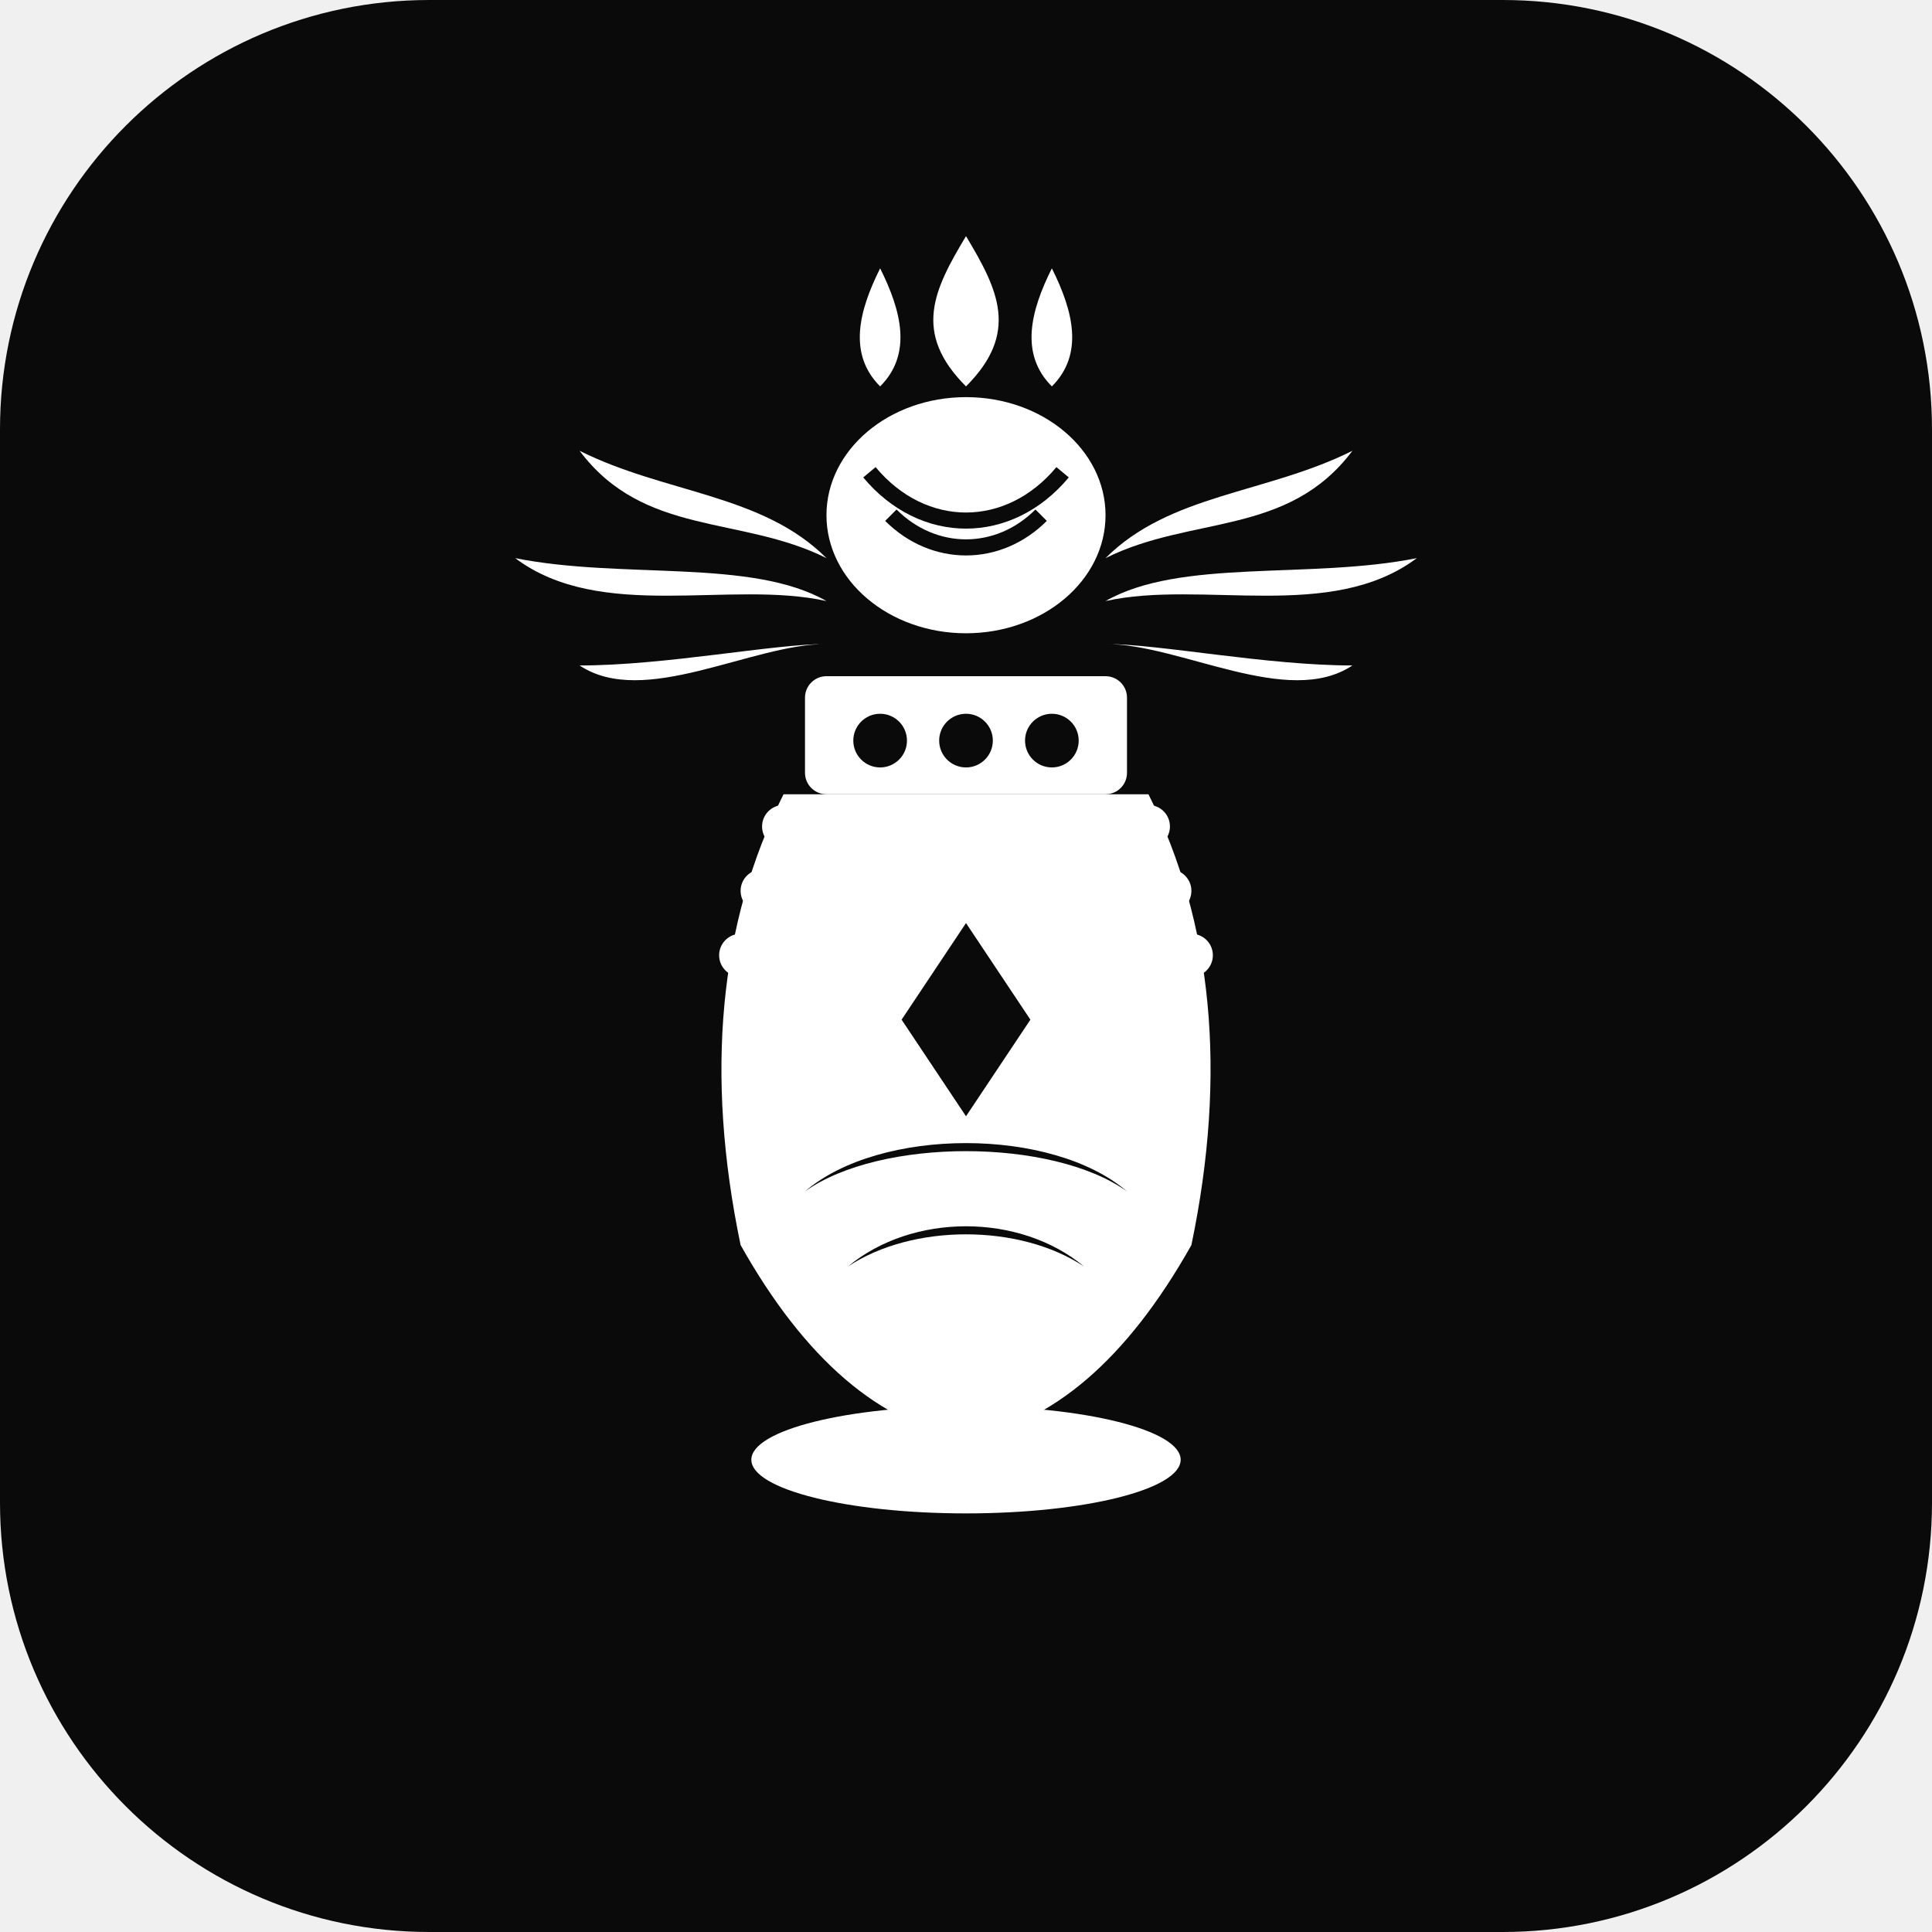
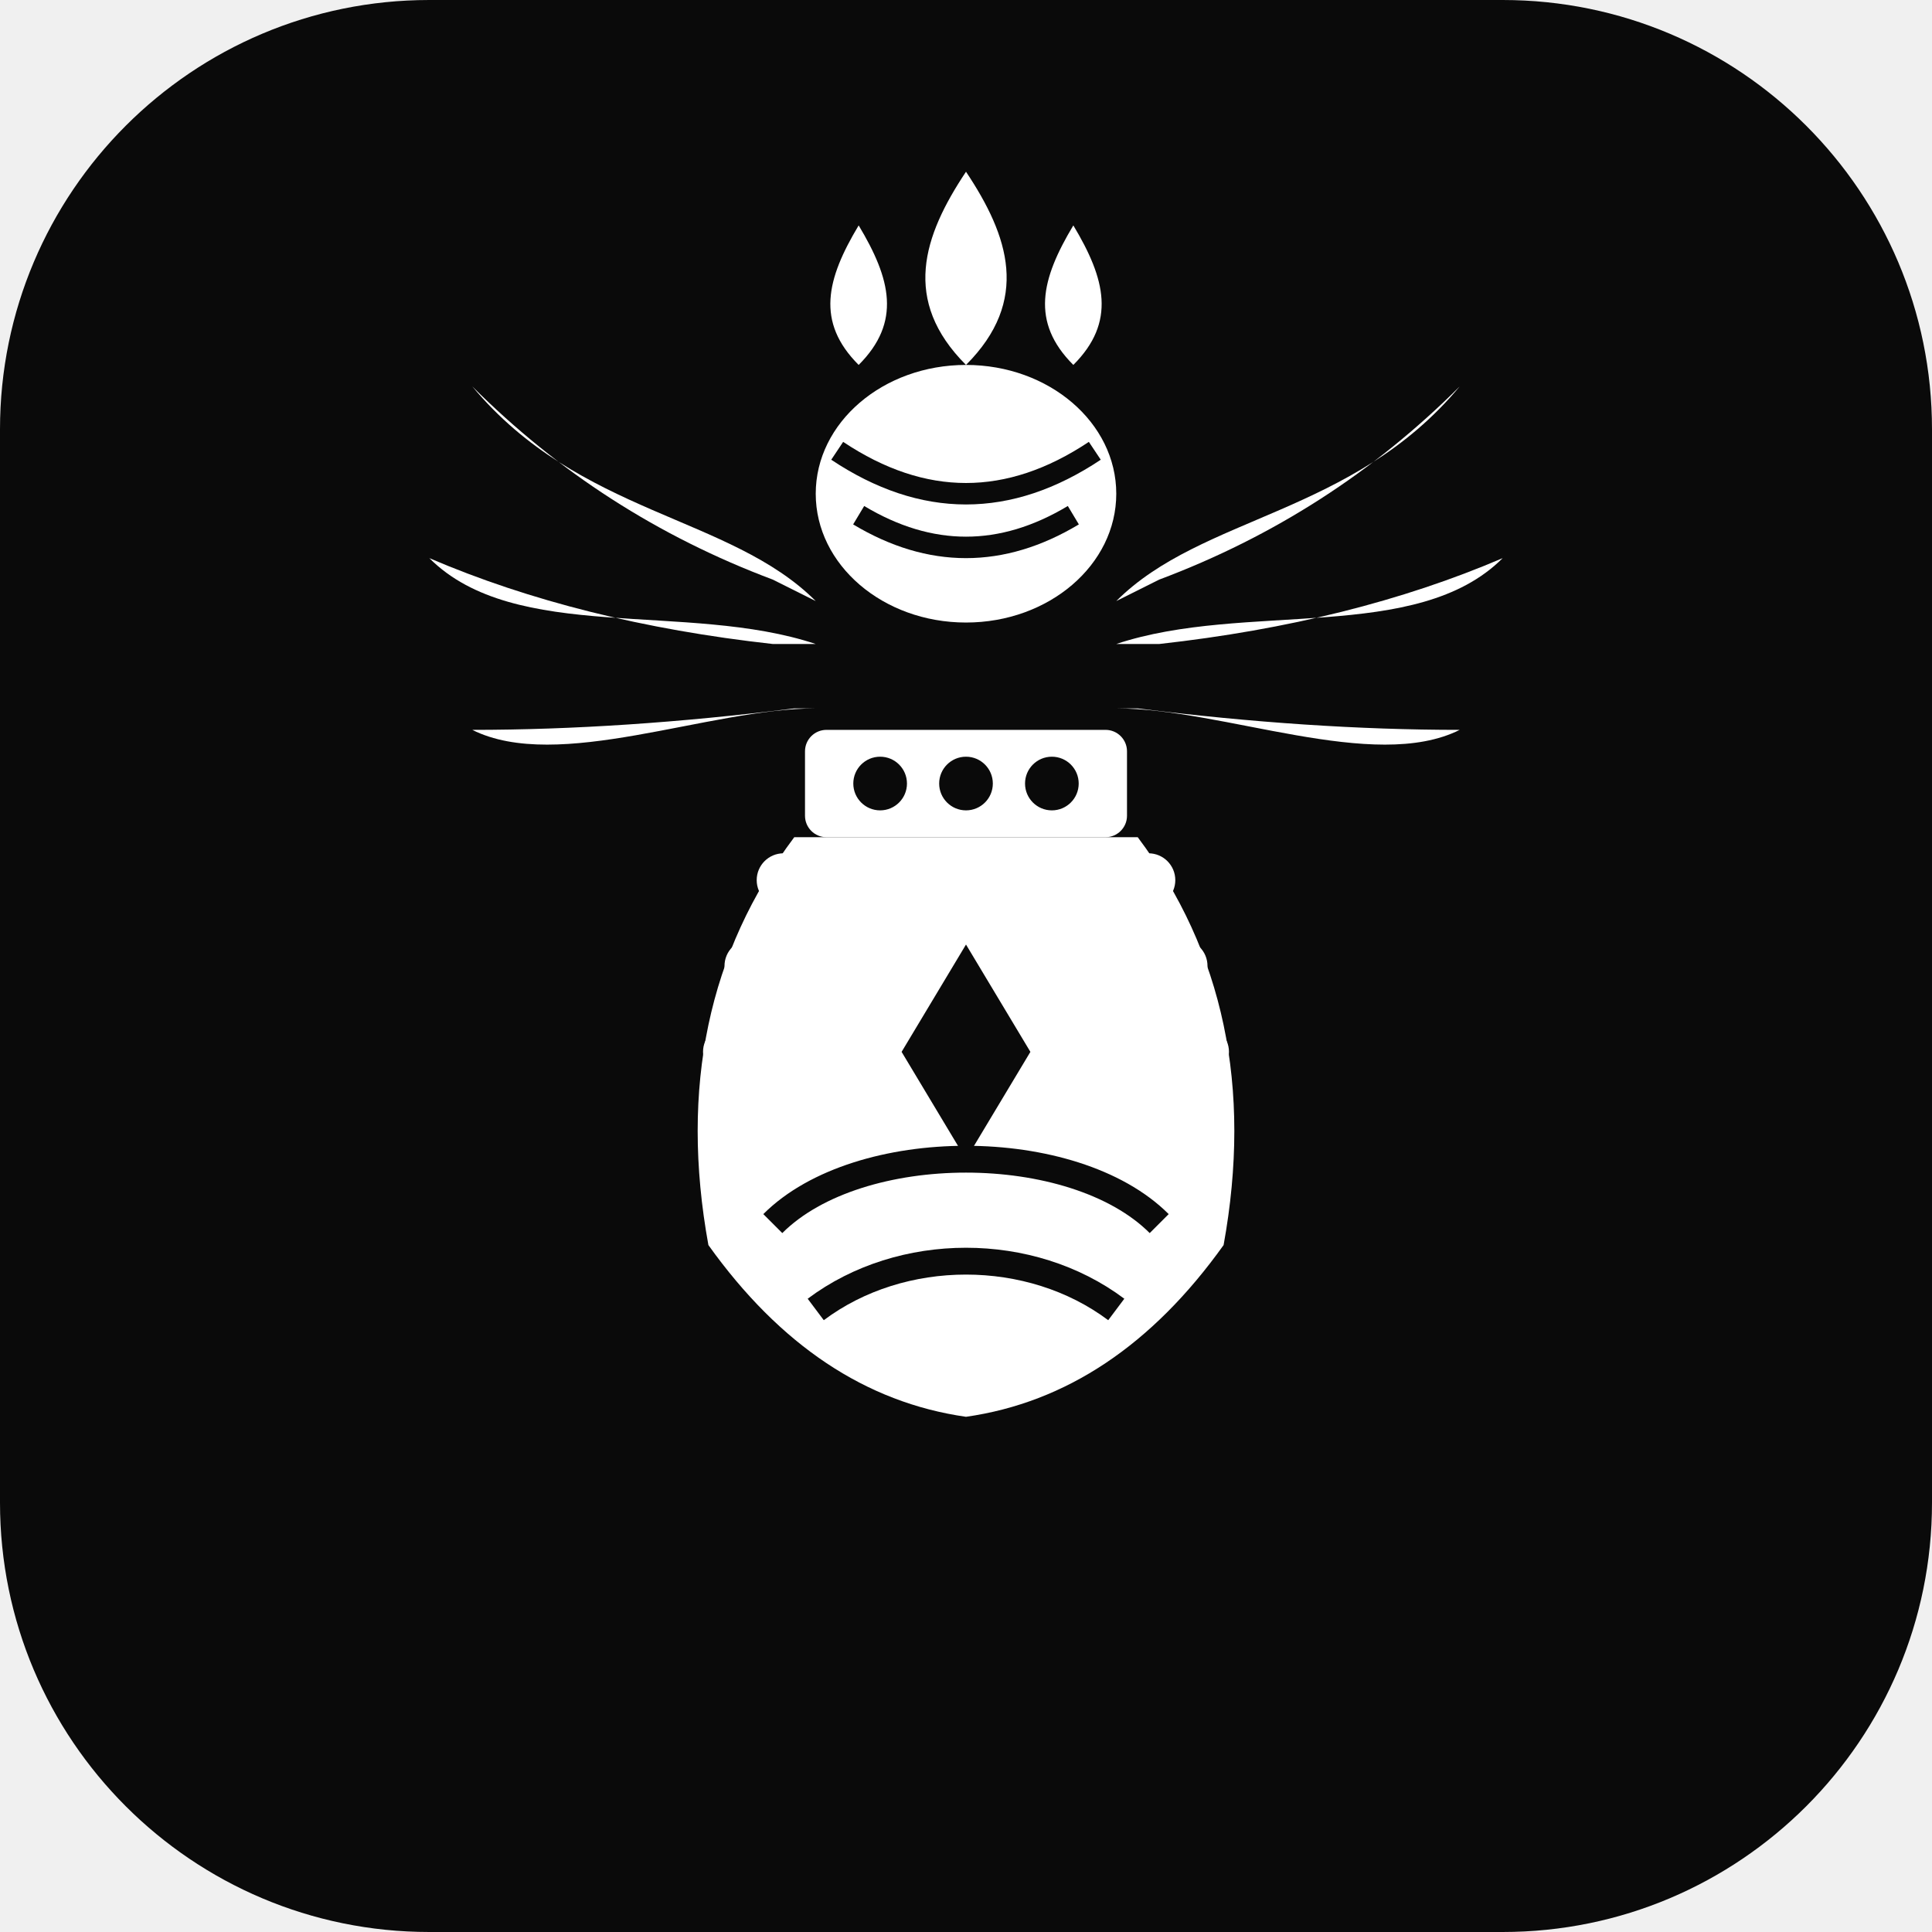
<svg xmlns="http://www.w3.org/2000/svg" viewBox="0 0 180 180" fill="none">
  <rect width="180" height="180" rx="40" fill="#0a0a0a" />
-   <g transform="translate(34, 22)" fill="white">
-     <path d="M56 0 C59 5, 61 9, 56 14 C51 9, 53 5, 56 0Z" />
-     <path d="M48 3 C50 7, 51 11, 48 14 C45 11, 46 7, 48 3Z" />
-     <path d="M64 3 C66 7, 67 11, 64 14 C61 11, 62 7, 64 3Z" />
-     <ellipse cx="56" cy="26" rx="13" ry="11" />
-     <path d="M47 22 C52 28, 60 28, 65 22" stroke="#0a0a0a" stroke-width="1.5" fill="none" />
-     <path d="M49 26 C53 30, 59 30, 63 26" stroke="#0a0a0a" stroke-width="1.5" fill="none" />
-     <path d="M43 30 C35 26, 26 28, 20 20 C28 24, 37 24, 43 30Z" />
-     <path d="M43 34 C34 32, 22 36, 14 30 C24 32, 36 30, 43 34Z" />
-     <path d="M43 38 C36 38, 26 44, 20 40 C28 40, 38 38, 43 38Z" />
-     <path d="M69 30 C77 26, 86 28, 92 20 C84 24, 75 24, 69 30Z" />
-     <path d="M69 34 C78 32, 90 36, 98 30 C88 32, 76 30, 69 34Z" />
-     <path d="M69 38 C76 38, 86 44, 92 40 C84 40, 74 38, 69 38Z" />
-     <rect x="41" y="41" width="30" height="11" rx="2" />
-     <circle cx="48" cy="47" r="2.5" fill="#0a0a0a" />
-     <circle cx="56" cy="47" r="2.5" fill="#0a0a0a" />
-     <circle cx="64" cy="47" r="2.5" fill="#0a0a0a" />
-     <circle cx="39" cy="55" r="2" />
-     <circle cx="37" cy="61" r="2" />
-     <circle cx="35" cy="67" r="2" />
-     <circle cx="73" cy="55" r="2" />
-     <circle cx="75" cy="61" r="2" />
-     <circle cx="77" cy="67" r="2" />
-     <path d="M39 52 Q30 70, 35 94 Q44 110, 56 112 Q68 110, 77 94 Q82 70, 73 52 L73 52 Q65 52, 56 52 Q47 52, 39 52Z" />
-     <path d="M41 89 C48 83, 64 83, 71 89 C64 84, 48 84, 41 89Z" fill="#0a0a0a" />
-     <path d="M45 96 C51 91, 61 91, 67 96 C61 92, 51 92, 45 96Z" fill="#0a0a0a" />
-     <path d="M56 64 L62 73 L56 82 L50 73 Z" fill="#0a0a0a" />
-     <ellipse cx="56" cy="114" rx="20" ry="5" />
+   <g transform="translate(40, 16)" fill="white">
+     <path d="M50 0 C54 6, 56 12, 50 18 C44 12, 46 6, 50 0Z" />
+     <path d="M40 5 C43 10, 44 14, 40 18 C36 14, 37 10, 40 5Z" />
+     <path d="M60 5 C63 10, 64 14, 60 18 C56 14, 57 10, 60 5Z" />
+     <ellipse cx="50" cy="30" rx="14" ry="12" />
+     <path d="M38 26 Q50 34, 62 26" stroke="#0a0a0a" stroke-width="2" fill="none" />
+     <path d="M40 32 Q50 38, 60 32" stroke="#0a0a0a" stroke-width="2" fill="none" />
+     <path d="M36 40 C28 32, 14 32, 4 20 Q16 32, 32 38 Z" />
+     <path d="M36 44 C24 40, 8 44, 0 36 Q14 42, 32 44 Z" />
+     <path d="M36 50 C26 50, 12 56, 4 52 Q18 52, 34 50 Z" />
+     <path d="M64 40 C72 32, 86 32, 96 20 Q84 32, 68 38 Z" />
+     <path d="M64 44 C76 40, 92 44, 100 36 Q86 42, 68 44 Z" />
+     <path d="M64 50 C74 50, 88 56, 96 52 Q82 52, 66 50 Z" />
+     <rect x="35" y="52" width="30" height="10" rx="2" />
+     <circle cx="42" cy="57" r="2.5" fill="#0a0a0a" />
+     <circle cx="50" cy="57" r="2.5" fill="#0a0a0a" />
+     <circle cx="58" cy="57" r="2.5" fill="#0a0a0a" />
+     <circle cx="33" cy="66" r="2.5" />
+     <circle cx="30" cy="74" r="2.5" />
+     <circle cx="28" cy="82" r="2.5" />
+     <circle cx="67" cy="66" r="2.5" />
+     <circle cx="70" cy="74" r="2.5" />
+     <circle cx="72" cy="82" r="2.5" />
+     <path d="M34 62 Q22 78, 26 100 Q36 114, 50 116 Q64 114, 74 100 Q78 78, 66 62 L66 62 Q58 62, 50 62 Q42 62, 34 62Z" />
+     <path d="M50 72 L56 82 L50 92 L44 82 Z" fill="#0a0a0a" />
+     <path d="M32 98 C40 90, 60 90, 68 98" stroke="#0a0a0a" stroke-width="2.5" fill="none" />
+     <path d="M36 106 C44 100, 56 100, 64 106" stroke="#0a0a0a" stroke-width="2.5" fill="none" />
  </g>
</svg>
